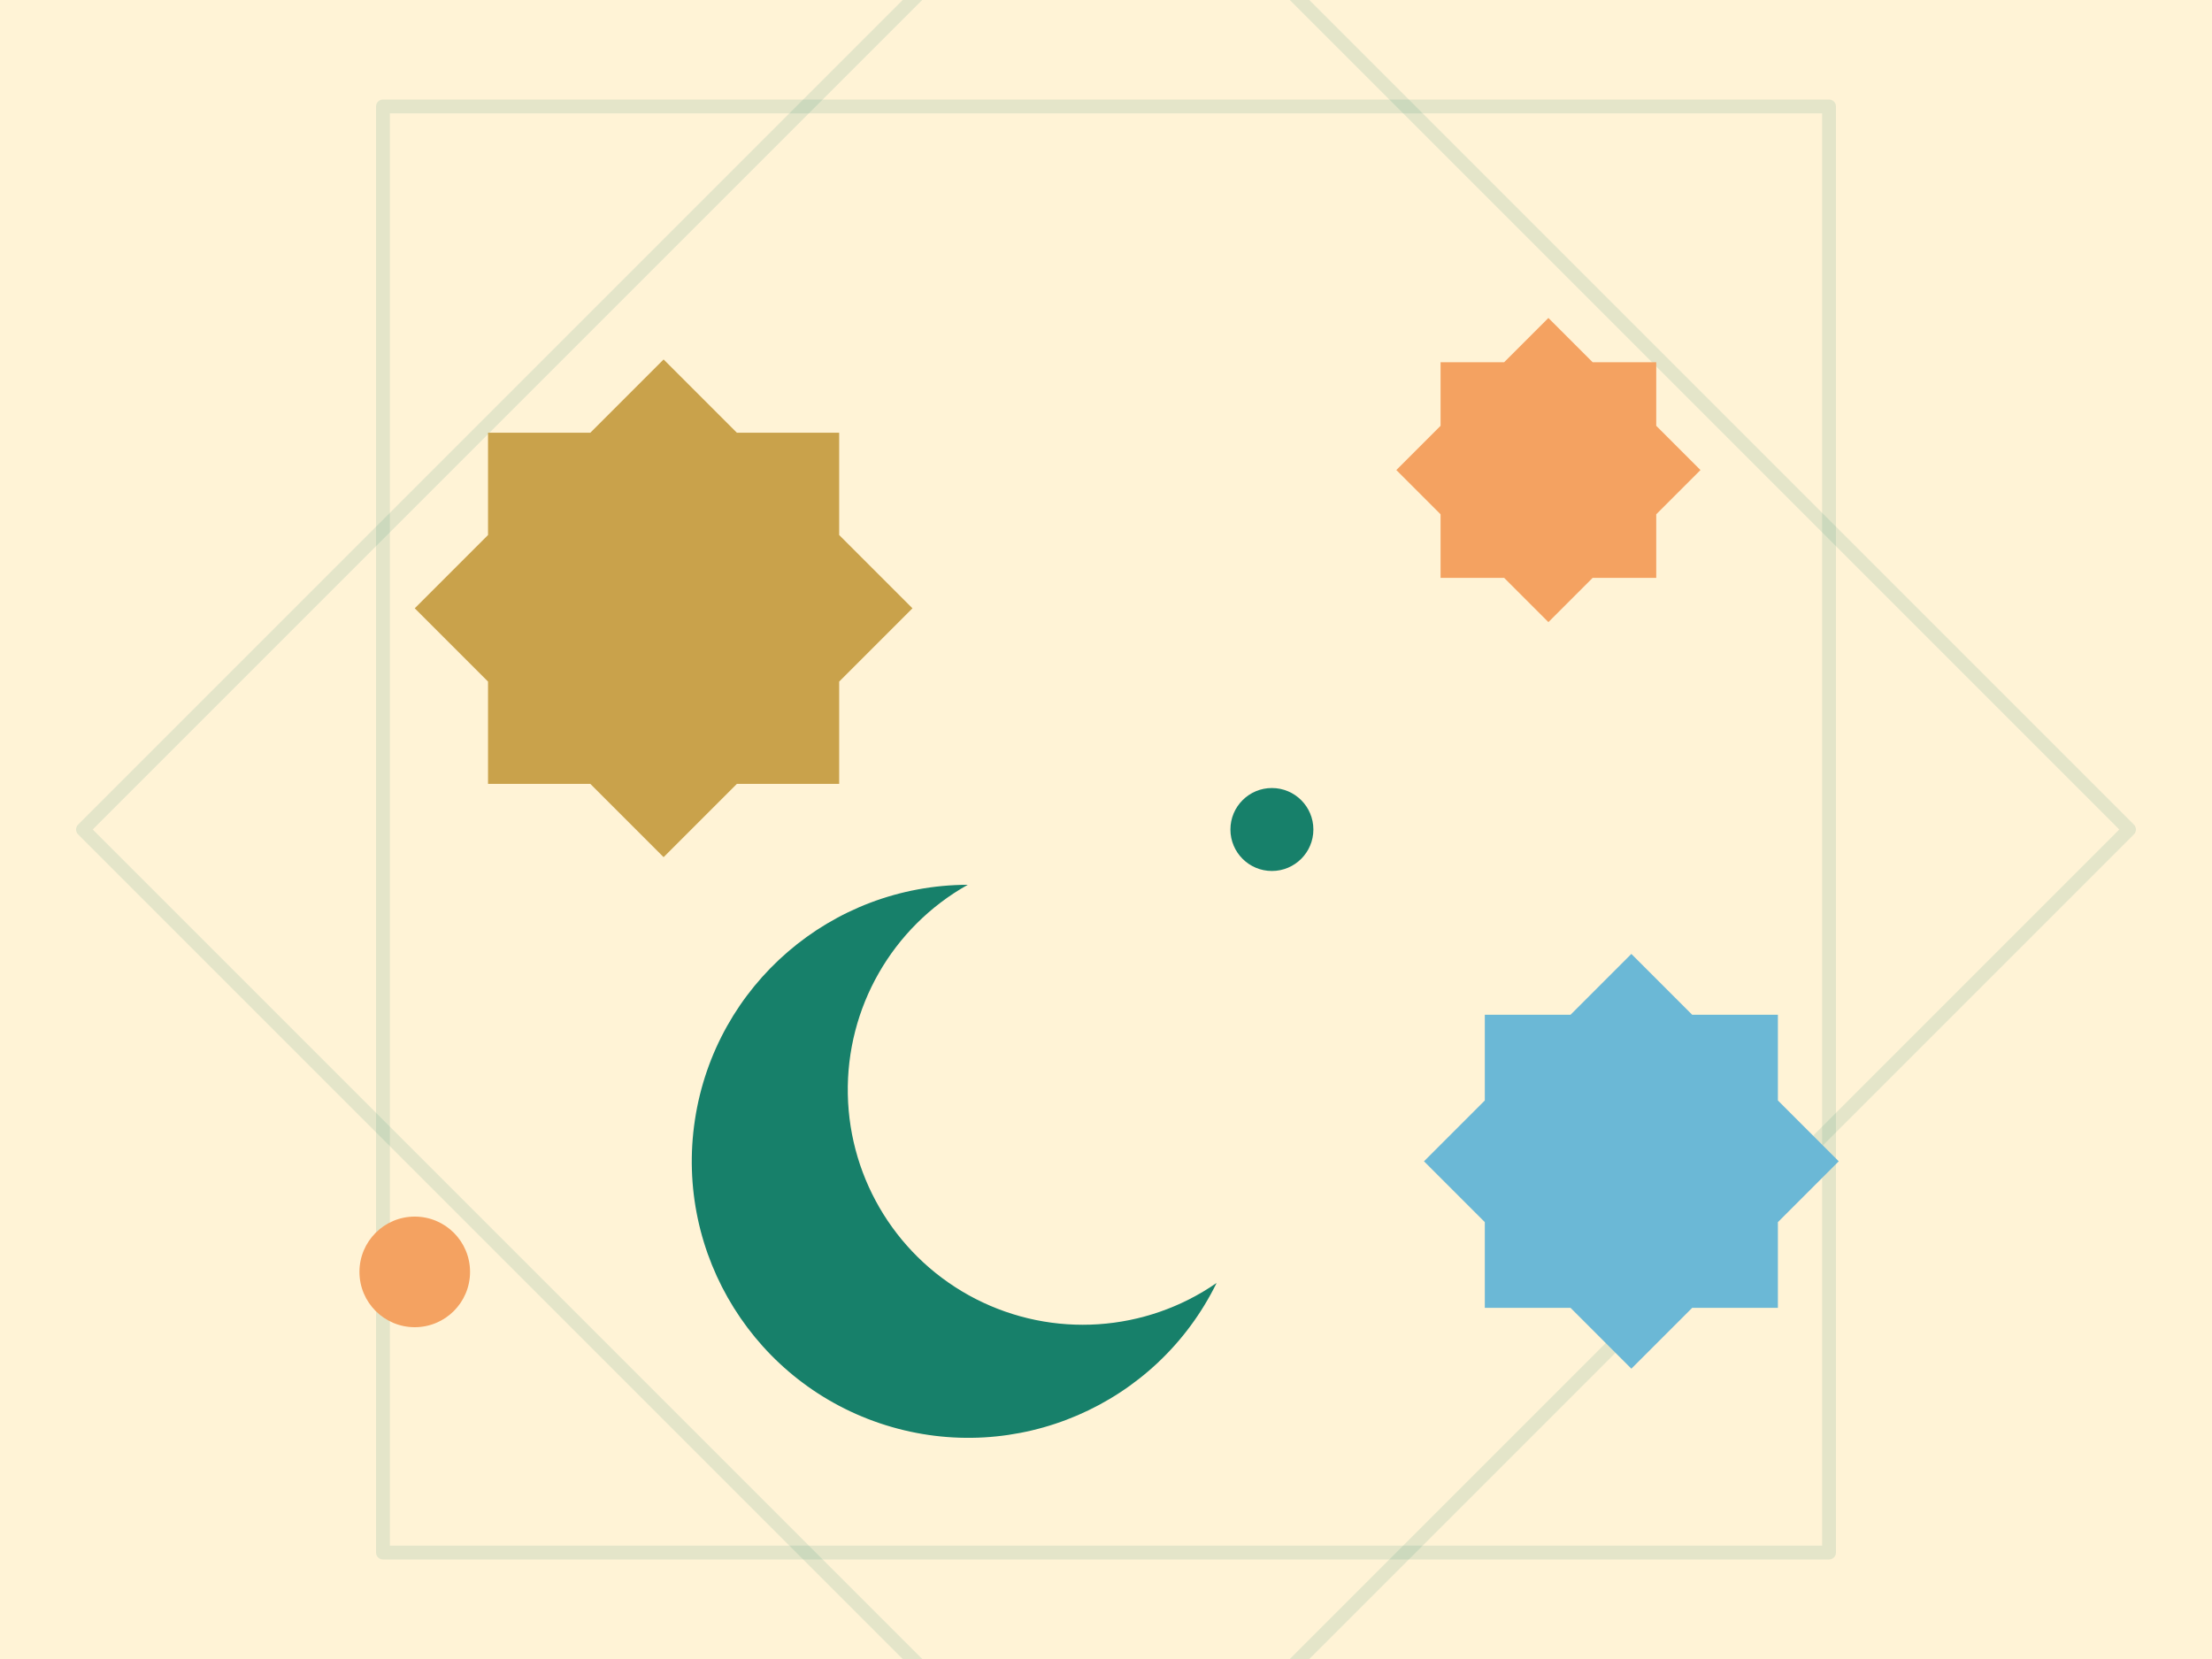
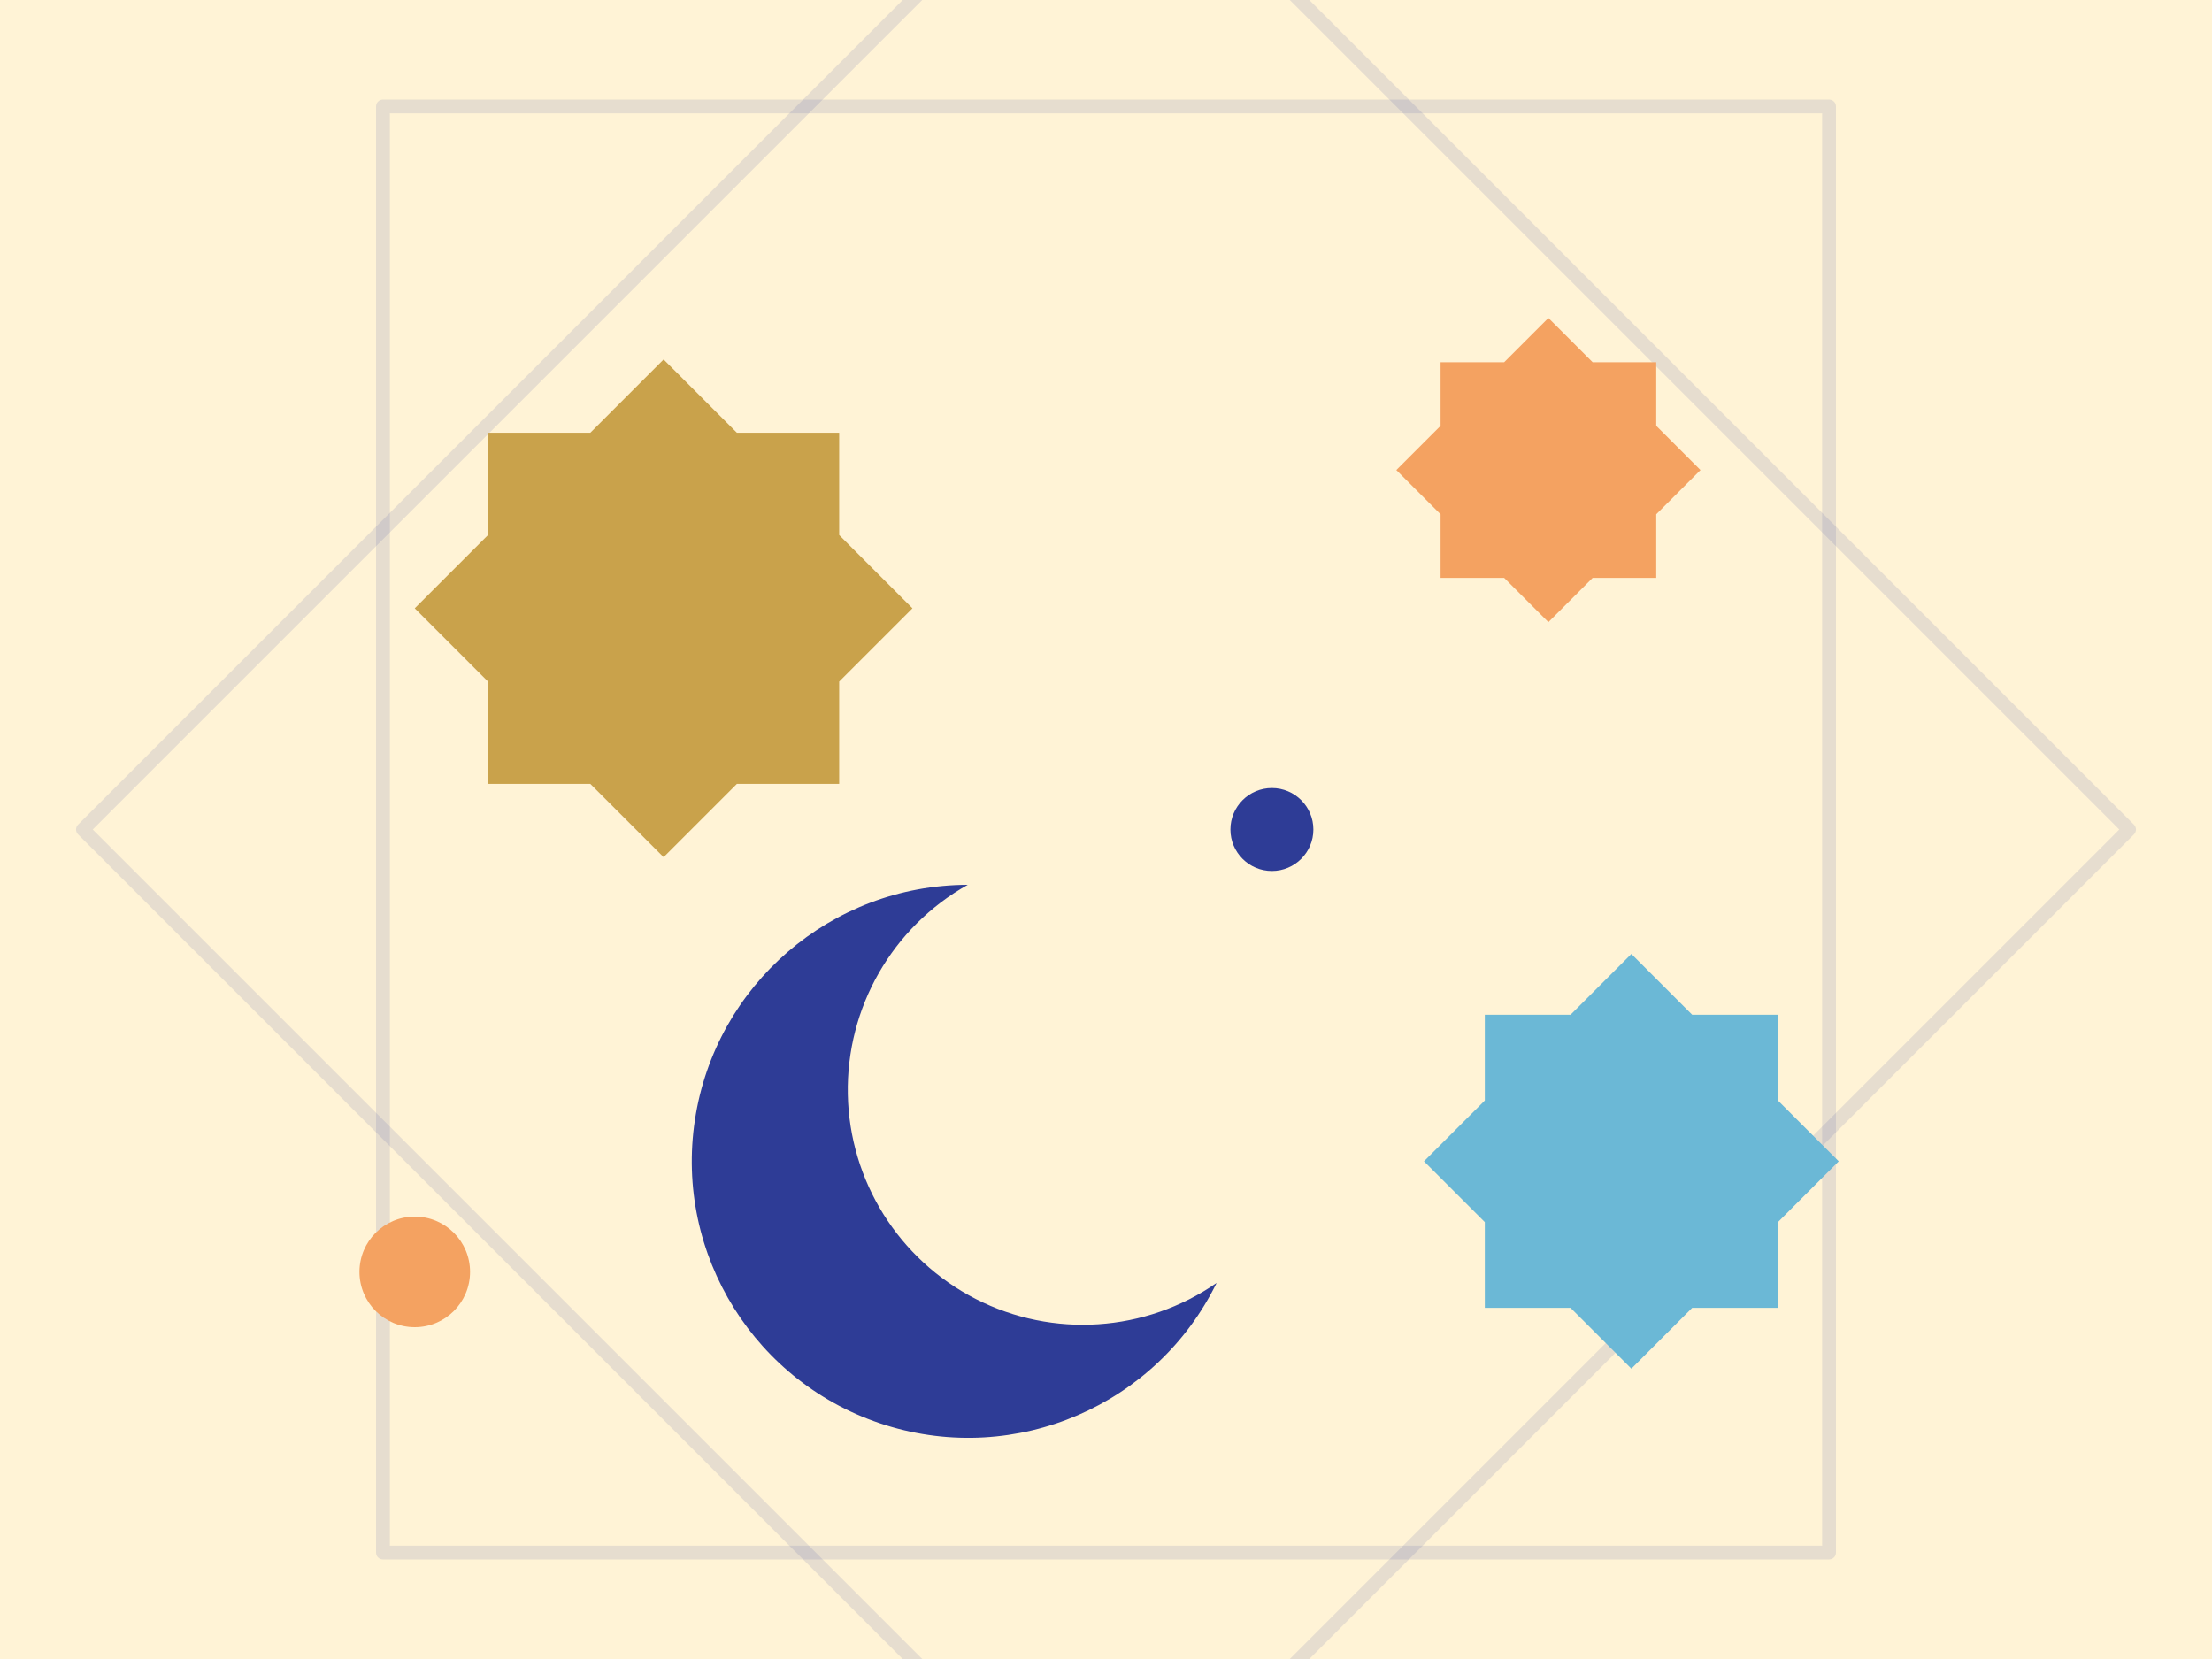
<svg xmlns="http://www.w3.org/2000/svg" viewBox="0 0 160 120">
  <rect width="160" height="120" fill="#FFF3D6" />
-   <polygon points="154.0,60.0 80.0,134.0 6.0,60.0 80.0,-14.0" fill="none" stroke="#17806A" stroke-width="1" opacity="0.12" stroke-linejoin="round" />
-   <polygon points="132.3,112.3 27.7,112.3 27.7,7.7 132.3,7.7" fill="none" stroke="#17806A" stroke-width="1" opacity="0.12" stroke-linejoin="round" />
+   <polygon points="154.0,60.0 80.0,134.0 6.0,60.0 80.0,-14.0" fill="none" stroke="#2E3C96" stroke-width="1" opacity="0.12" stroke-linejoin="round" />
+   <polygon points="132.3,112.3 27.7,112.3 27.7,7.7 132.3,7.7" fill="none" stroke="#2E3C96" stroke-width="1" opacity="0.12" stroke-linejoin="round" />
  <polygon points="48.0,26.0 53.3,31.3 60.7,31.3 60.7,38.7 66.0,44.0 60.7,49.3 60.7,56.7 53.3,56.7 48.0,62.0 42.7,56.7 35.3,56.7 35.3,49.3 30.0,44.0 35.3,38.7 35.3,31.3 42.7,31.3" fill="#C9A24B" />
  <polygon points="112.0,23.0 115.2,26.2 119.8,26.2 119.8,30.8 123.0,34.0 119.8,37.2 119.8,41.8 115.2,41.8 112.0,45.0 108.8,41.8 104.2,41.8 104.2,37.2 101.0,34.0 104.2,30.8 104.2,26.2 108.8,26.2" fill="#F4A261" />
  <polygon points="118.0,69.0 122.4,73.4 128.6,73.4 128.6,79.6 133.0,84.0 128.6,88.4 128.6,94.6 122.4,94.6 118.0,99.0 113.6,94.6 107.4,94.6 107.4,88.4 103.0,84.0 107.4,79.6 107.4,73.4 113.6,73.4" fill="#6BB8D6" />
-   <path d="M88.0 92.8A20 20 0 1 1 70.0 64.0A17 17 0 1 0 88.0 92.8Z" fill="#17806A" />
+   <path d="M88.0 92.8A20 20 0 1 1 70.0 64.0A17 17 0 1 0 88.0 92.8Z" fill="#2E3C96" />
  <circle cx="30" cy="92" r="4" fill="#F4A261" />
-   <circle cx="92" cy="60" r="3" fill="#17806A" />
+   <circle cx="92" cy="60" r="3" fill="#2E3C96" />
</svg>
